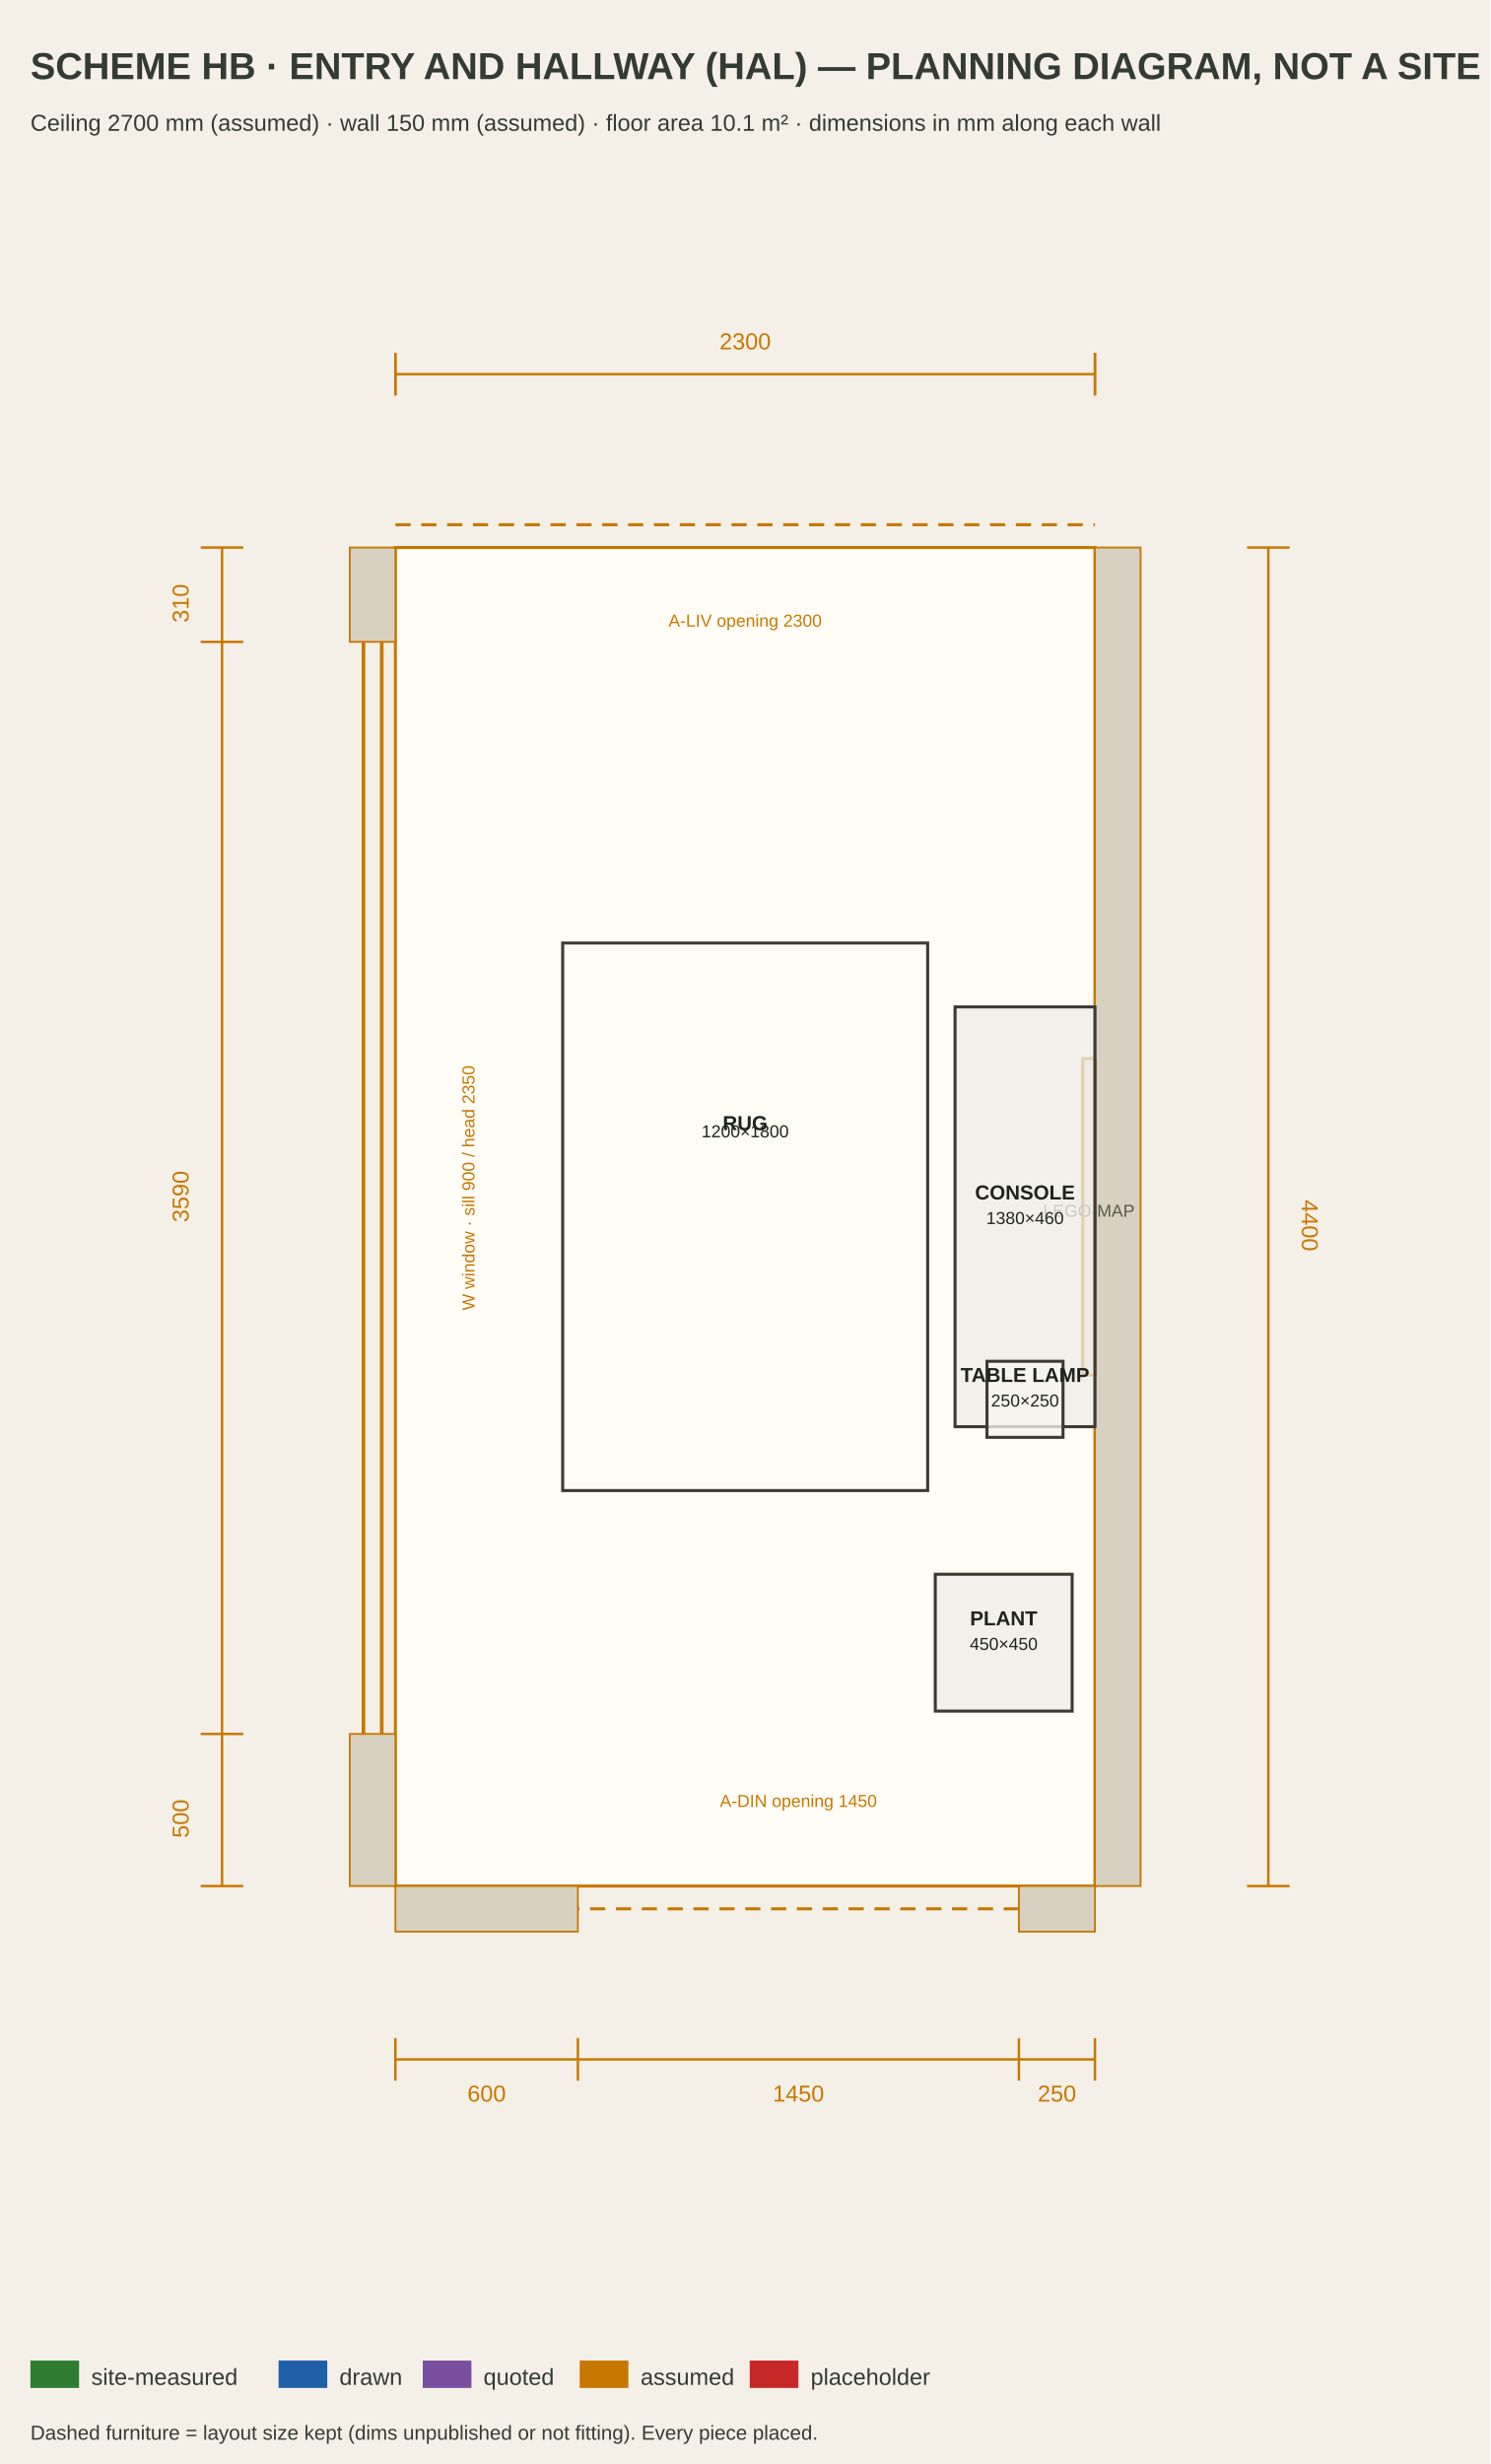
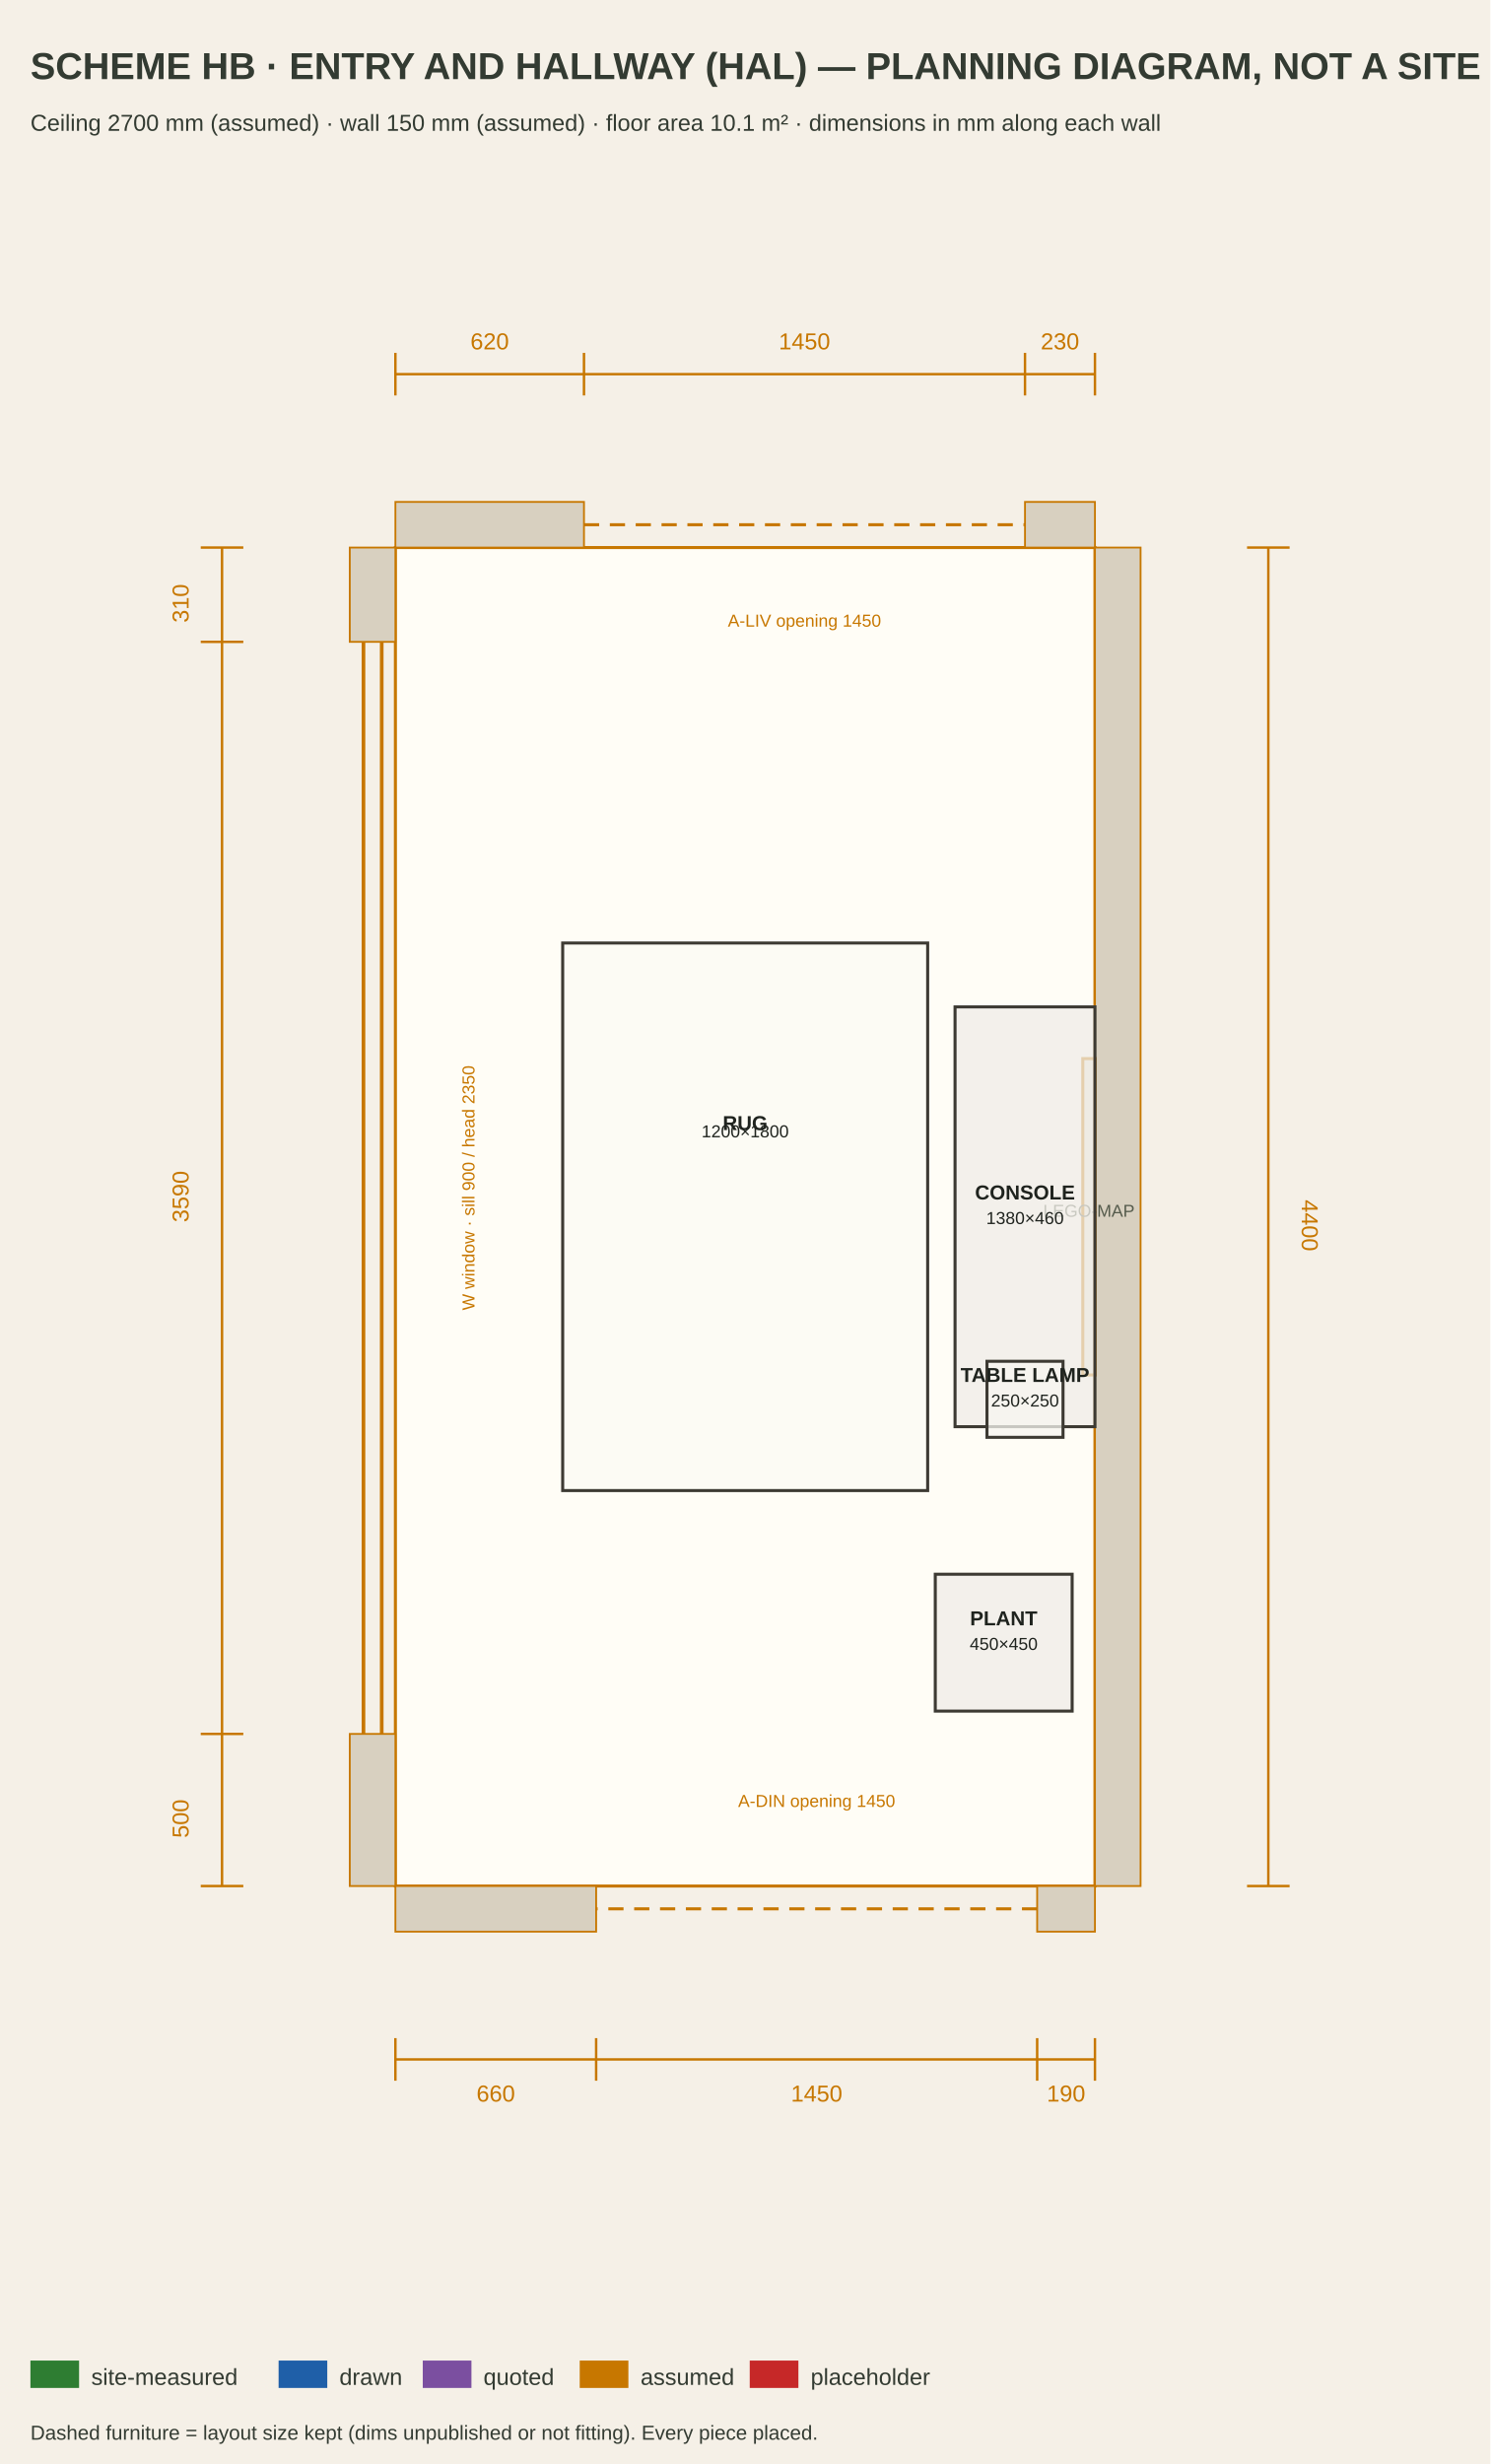
<svg xmlns="http://www.w3.org/2000/svg" viewBox="-1300 -1800 4900 8100" width="100%" height="100%" role="img" aria-label="Scheme HB Entry and hallway planning diagram">
  <rect x="-1300" y="-1800" width="4900" height="8100" fill="#f5f0e7" />
  <g font-family="Arial,sans-serif">
    <polygon points="0.0,0.0 2300.0,0.0 2300.0,4400.0 0.0,4400.0" fill="#fffdf6" stroke="#c77700" stroke-width="10" />
+     <polygon points="0.0,0.0 620.0,0.0 620.0,-150.0 0.0,-150.0" fill="#d8d0c0" stroke="#c77700" stroke-width="6" />
+     <polygon points="2070.0,0.0 2300.0,0.0 2300.0,-150.0 2070.0,-150.0" fill="#d8d0c0" stroke="#c77700" stroke-width="6" />
    <line x1="0.0" y1="-570.0" x2="2300.0" y2="-570.0" stroke="#c77700" stroke-width="8" />
    <line x1="0.0" y1="-500.0" x2="0.0" y2="-640.0" stroke="#c77700" stroke-width="8" />
-     <line x1="0.0" y1="-500.0" x2="0.0" y2="-640.0" stroke="#c77700" stroke-width="8" />
+     <line x1="620.0" y1="-500.0" x2="620.0" y2="-640.0" stroke="#c77700" stroke-width="8" />
+     <line x1="2070.0" y1="-500.0" x2="2070.0" y2="-640.0" stroke="#c77700" stroke-width="8" />
    <line x1="2300.0" y1="-500.0" x2="2300.0" y2="-640.0" stroke="#c77700" stroke-width="8" />
-     <line x1="2300.0" y1="-500.0" x2="2300.0" y2="-640.0" stroke="#c77700" stroke-width="8" />
-     <text x="1150.0" y="-651.5" text-anchor="middle" font-size="76.0" font-weight="normal" fill="#c77700" transform="rotate(0.0 1150.0 -651.5)">2300</text>
-     <line x1="0.0" y1="-75.0" x2="2300.0" y2="-75.0" stroke="#c77700" stroke-width="10" stroke-dasharray="50 35" />
-     <text x="1150.0" y="260.0" text-anchor="middle" font-size="57.0" font-weight="normal" fill="#c77700" transform="rotate(0.0 1150.0 260.0)">A-LIV opening 2300</text>
+     <text x="310.0" y="-651.5" text-anchor="middle" font-size="76.0" font-weight="normal" fill="#c77700" transform="rotate(0.0 310.0 -651.5)">620</text>
+     <text x="1345.0" y="-651.5" text-anchor="middle" font-size="76.0" font-weight="normal" fill="#c77700" transform="rotate(0.0 1345.0 -651.5)">1450</text>
+     <text x="2185.0" y="-651.5" text-anchor="middle" font-size="76.0" font-weight="normal" fill="#c77700" transform="rotate(0.0 2185.0 -651.5)">230</text>
+     <line x1="620.0" y1="-75.0" x2="2070.0" y2="-75.0" stroke="#c77700" stroke-width="10" stroke-dasharray="50 35" />
+     <text x="1345.0" y="260.0" text-anchor="middle" font-size="57.0" font-weight="normal" fill="#c77700" transform="rotate(0.0 1345.0 260.0)">A-LIV opening 1450</text>
    <polygon points="2300.0,0.0 2300.0,4400.0 2450.0,4400.0 2450.0,0.0" fill="#d8d0c0" stroke="#c77700" stroke-width="6" />
    <line x1="2870.0" y1="0.0" x2="2870.0" y2="4400.0" stroke="#c77700" stroke-width="8" />
    <line x1="2800.0" y1="0.0" x2="2940.0" y2="0.0" stroke="#c77700" stroke-width="8" />
    <line x1="2800.0" y1="4400.0" x2="2940.0" y2="4400.0" stroke="#c77700" stroke-width="8" />
    <text x="2980.0" y="2228.5" text-anchor="middle" font-size="76.0" font-weight="normal" fill="#c77700" transform="rotate(90.0 2980.0 2228.5)">4400</text>
-     <polygon points="2300.0,4400.0 2050.0,4400.0 2050.0,4550.0 2300.0,4550.0" fill="#d8d0c0" stroke="#c77700" stroke-width="6" />
-     <polygon points="600.0,4400.0 0.0,4400.0 0.0,4550.0 600.0,4550.0" fill="#d8d0c0" stroke="#c77700" stroke-width="6" />
+     <polygon points="2300.0,4400.0 2110.0,4400.0 2110.0,4550.0 2300.0,4550.0" fill="#d8d0c0" stroke="#c77700" stroke-width="6" />
+     <polygon points="660.0,4400.0 0.0,4400.0 0.0,4550.0 660.0,4550.0" fill="#d8d0c0" stroke="#c77700" stroke-width="6" />
    <line x1="2300.0" y1="4970.0" x2="0.0" y2="4970.0" stroke="#c77700" stroke-width="8" />
    <line x1="2300.0" y1="4900.0" x2="2300.0" y2="5040.0" stroke="#c77700" stroke-width="8" />
-     <line x1="2050.0" y1="4900.0" x2="2050.0" y2="5040.0" stroke="#c77700" stroke-width="8" />
-     <line x1="600.0" y1="4900.0" x2="600.0" y2="5040.0" stroke="#c77700" stroke-width="8" />
+     <line x1="2110.0" y1="4900.0" x2="2110.0" y2="5040.0" stroke="#c77700" stroke-width="8" />
+     <line x1="660.0" y1="4900.0" x2="660.0" y2="5040.0" stroke="#c77700" stroke-width="8" />
    <line x1="0.0" y1="4900.0" x2="0.0" y2="5040.0" stroke="#c77700" stroke-width="8" />
-     <text x="2175.0" y="5108.5" text-anchor="middle" font-size="76.0" font-weight="normal" fill="#c77700" transform="rotate(0.0 2175.0 5108.5)">250</text>
-     <text x="1325.0" y="5108.5" text-anchor="middle" font-size="76.0" font-weight="normal" fill="#c77700" transform="rotate(0.0 1325.0 5108.5)">1450</text>
-     <text x="300.0" y="5108.5" text-anchor="middle" font-size="76.0" font-weight="normal" fill="#c77700" transform="rotate(0.0 300.0 5108.5)">600</text>
-     <line x1="2050.0" y1="4475.0" x2="600.0" y2="4475.0" stroke="#c77700" stroke-width="10" stroke-dasharray="50 35" />
-     <text x="1325.0" y="4140.0" text-anchor="middle" font-size="57.0" font-weight="normal" fill="#c77700" transform="rotate(0.0 1325.0 4140.0)">A-DIN opening 1450</text>
+     <text x="2205.0" y="5108.5" text-anchor="middle" font-size="76.0" font-weight="normal" fill="#c77700" transform="rotate(0.0 2205.0 5108.5)">190</text>
+     <text x="1385.0" y="5108.5" text-anchor="middle" font-size="76.0" font-weight="normal" fill="#c77700" transform="rotate(0.0 1385.0 5108.5)">1450</text>
+     <text x="330.0" y="5108.5" text-anchor="middle" font-size="76.0" font-weight="normal" fill="#c77700" transform="rotate(0.0 330.0 5108.5)">660</text>
+     <line x1="2110.0" y1="4475.0" x2="660.0" y2="4475.0" stroke="#c77700" stroke-width="10" stroke-dasharray="50 35" />
+     <text x="1385.0" y="4140.0" text-anchor="middle" font-size="57.0" font-weight="normal" fill="#c77700" transform="rotate(0.0 1385.0 4140.0)">A-DIN opening 1450</text>
    <polygon points="0.0,4400.0 0.0,3900.0 -150.0,3900.0 -150.0,4400.0" fill="#d8d0c0" stroke="#c77700" stroke-width="6" />
    <polygon points="0.0,310.0 0.0,0.0 -150.0,0.0 -150.0,310.0" fill="#d8d0c0" stroke="#c77700" stroke-width="6" />
    <line x1="-570.0" y1="4400.0" x2="-570.0" y2="0.0" stroke="#c77700" stroke-width="8" />
    <line x1="-500.0" y1="4400.0" x2="-640.0" y2="4400.0" stroke="#c77700" stroke-width="8" />
    <line x1="-500.0" y1="3900.0" x2="-640.0" y2="3900.0" stroke="#c77700" stroke-width="8" />
    <line x1="-500.0" y1="310.0" x2="-640.0" y2="310.0" stroke="#c77700" stroke-width="8" />
    <line x1="-500.0" y1="0.0" x2="-640.0" y2="0.0" stroke="#c77700" stroke-width="8" />
    <text x="-680.0" y="4178.5" text-anchor="middle" font-size="76.0" font-weight="normal" fill="#c77700" transform="rotate(-90.0 -680.0 4178.5)">500</text>
    <text x="-680.0" y="2133.5" text-anchor="middle" font-size="76.0" font-weight="normal" fill="#c77700" transform="rotate(-90.0 -680.0 2133.5)">3590</text>
    <text x="-680.0" y="183.5" text-anchor="middle" font-size="76.0" font-weight="normal" fill="#c77700" transform="rotate(-90.0 -680.0 183.5)">310</text>
    <line x1="-45.0" y1="3900.0" x2="-45.0" y2="310.0" stroke="#c77700" stroke-width="12" />
    <line x1="-105.0" y1="3900.0" x2="-105.0" y2="310.0" stroke="#c77700" stroke-width="12" />
    <text x="260.0" y="2105.0" text-anchor="middle" font-size="57.0" font-weight="normal" fill="#c77700" transform="rotate(-90.0 260.0 2105.0)">W window · sill 900 / head 2350</text>
    <polygon points="2260.0,1680.0 2300.0,1680.0 2300.0,2720.0 2260.0,2720.0" fill="#e3ddd0" stroke="#c77700" stroke-width="10" fill-opacity="0.7" />
    <text x="2280.0" y="2200.0" text-anchor="middle" font-size="57.0" font-weight="normal" fill="#555b4c">LEGO-MAP</text>
    <polygon points="550.0,1300.0 1750.0,1300.0 1750.0,3100.0 550.0,3100.0" fill="#f7f5f0" stroke="#3d3a33" stroke-width="10" fill-opacity="0.35" />
    <text x="1150.0" y="1915.0" text-anchor="middle" font-size="66.5" font-weight="bold" fill="#1f231e">RUG</text>
    <text x="1150.0" y="1938.8" text-anchor="middle" font-size="57.0" font-weight="normal" fill="#1f231e">1200×1800</text>
    <polygon points="1840.0,2890.0 1840.0,1510.0 2300.0,1510.0 2300.0,2890.0" fill="#efece6" stroke="#3d3a33" stroke-width="10" fill-opacity="0.75" />
    <text x="2070.0" y="2143.0" text-anchor="middle" font-size="66.5" font-weight="bold" fill="#1f231e">CONSOLE</text>
    <text x="2070.0" y="2223.8" text-anchor="middle" font-size="57.0" font-weight="normal" fill="#1f231e">1380×460</text>
    <polygon points="1775.0,3825.0 1775.0,3375.0 2225.0,3375.0 2225.0,3825.0" fill="#efece6" stroke="#3d3a33" stroke-width="10" fill-opacity="0.75" />
    <text x="2000.0" y="3543.0" text-anchor="middle" font-size="66.5" font-weight="bold" fill="#1f231e">PLANT</text>
    <text x="2000.0" y="3623.8" text-anchor="middle" font-size="57.0" font-weight="normal" fill="#1f231e">450×450</text>
    <polygon points="1945.0,2925.0 1945.0,2675.0 2195.0,2675.0 2195.0,2925.0" fill="#f7f5f0" stroke="#3d3a33" stroke-width="10" fill-opacity="0.75" />
    <text x="2070.0" y="2743.0" text-anchor="middle" font-size="66.5" font-weight="bold" fill="#1f231e">TABLE LAMP</text>
    <text x="2070.0" y="2823.8" text-anchor="middle" font-size="57.0" font-weight="normal" fill="#1f231e">250×250</text>
    <text x="-1200.0" y="-1540.0" text-anchor="start" font-size="123.5" font-weight="bold" fill="#333b32">SCHEME HB · ENTRY AND HALLWAY (HAL) — PLANNING DIAGRAM, NOT A SITE SURVEY</text>
    <text x="-1200.0" y="-1370.0" text-anchor="start" font-size="76.0" font-weight="normal" fill="#333b32">Ceiling 2700 mm (assumed) · wall 150 mm (assumed) · floor area 10.1 m² · dimensions in mm along each wall</text>
    <rect x="-1200" y="5960" width="160" height="90" fill="#2e7d32" />
    <text x="-1000.0" y="6040.0" text-anchor="start" font-size="76.0" font-weight="normal" fill="#333b32">site-measured</text>
    <rect x="-384" y="5960" width="160" height="90" fill="#1f5fa8" />
    <text x="-184.2" y="6040.0" text-anchor="start" font-size="76.0" font-weight="normal" fill="#333b32">drawn</text>
    <rect x="90" y="5960" width="160" height="90" fill="#7b4fa0" />
    <text x="289.5" y="6040.0" text-anchor="start" font-size="76.0" font-weight="normal" fill="#333b32">quoted</text>
    <rect x="606" y="5960" width="160" height="90" fill="#c77700" />
    <text x="806.0" y="6040.0" text-anchor="start" font-size="76.0" font-weight="normal" fill="#333b32">assumed</text>
    <rect x="1165" y="5960" width="160" height="90" fill="#c62828" />
    <text x="1365.2" y="6040.0" text-anchor="start" font-size="76.0" font-weight="normal" fill="#333b32">placeholder</text>
    <text x="-1200.0" y="6220.0" text-anchor="start" font-size="66.5" font-weight="normal" fill="#333b32">Dashed furniture = layout size kept (dims unpublished or not fitting). Every piece placed.</text>
  </g>
</svg>
